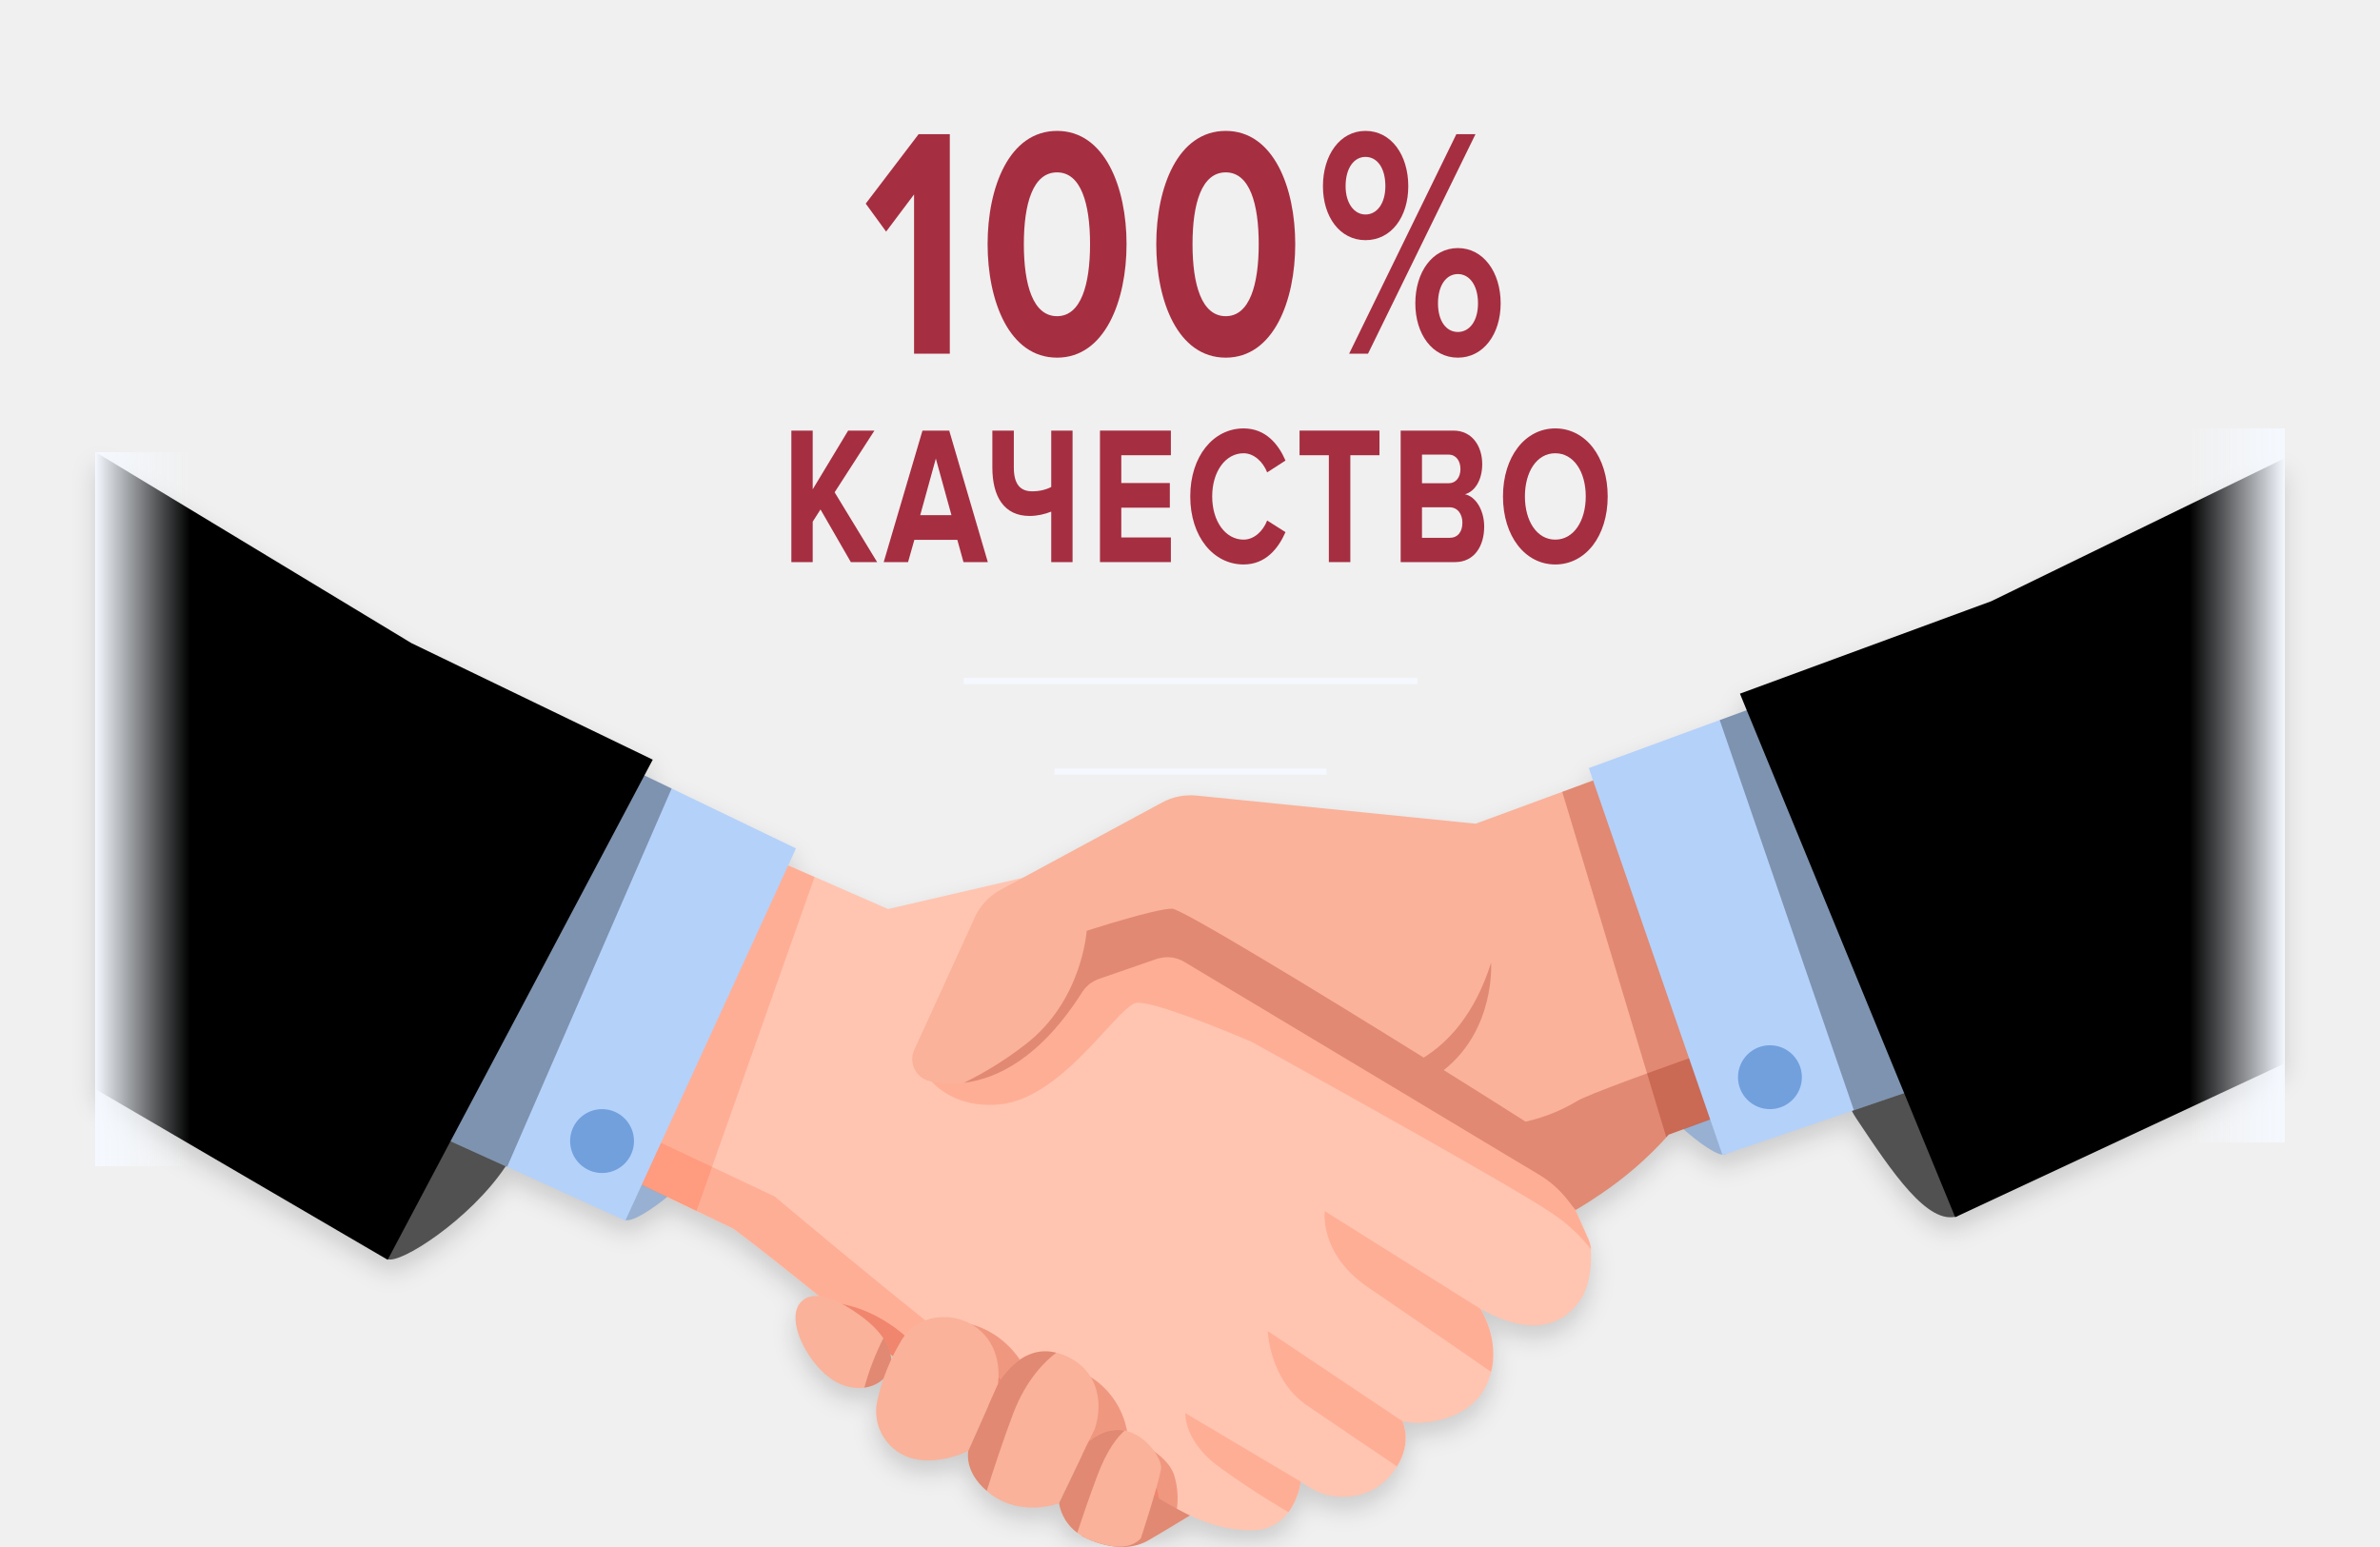
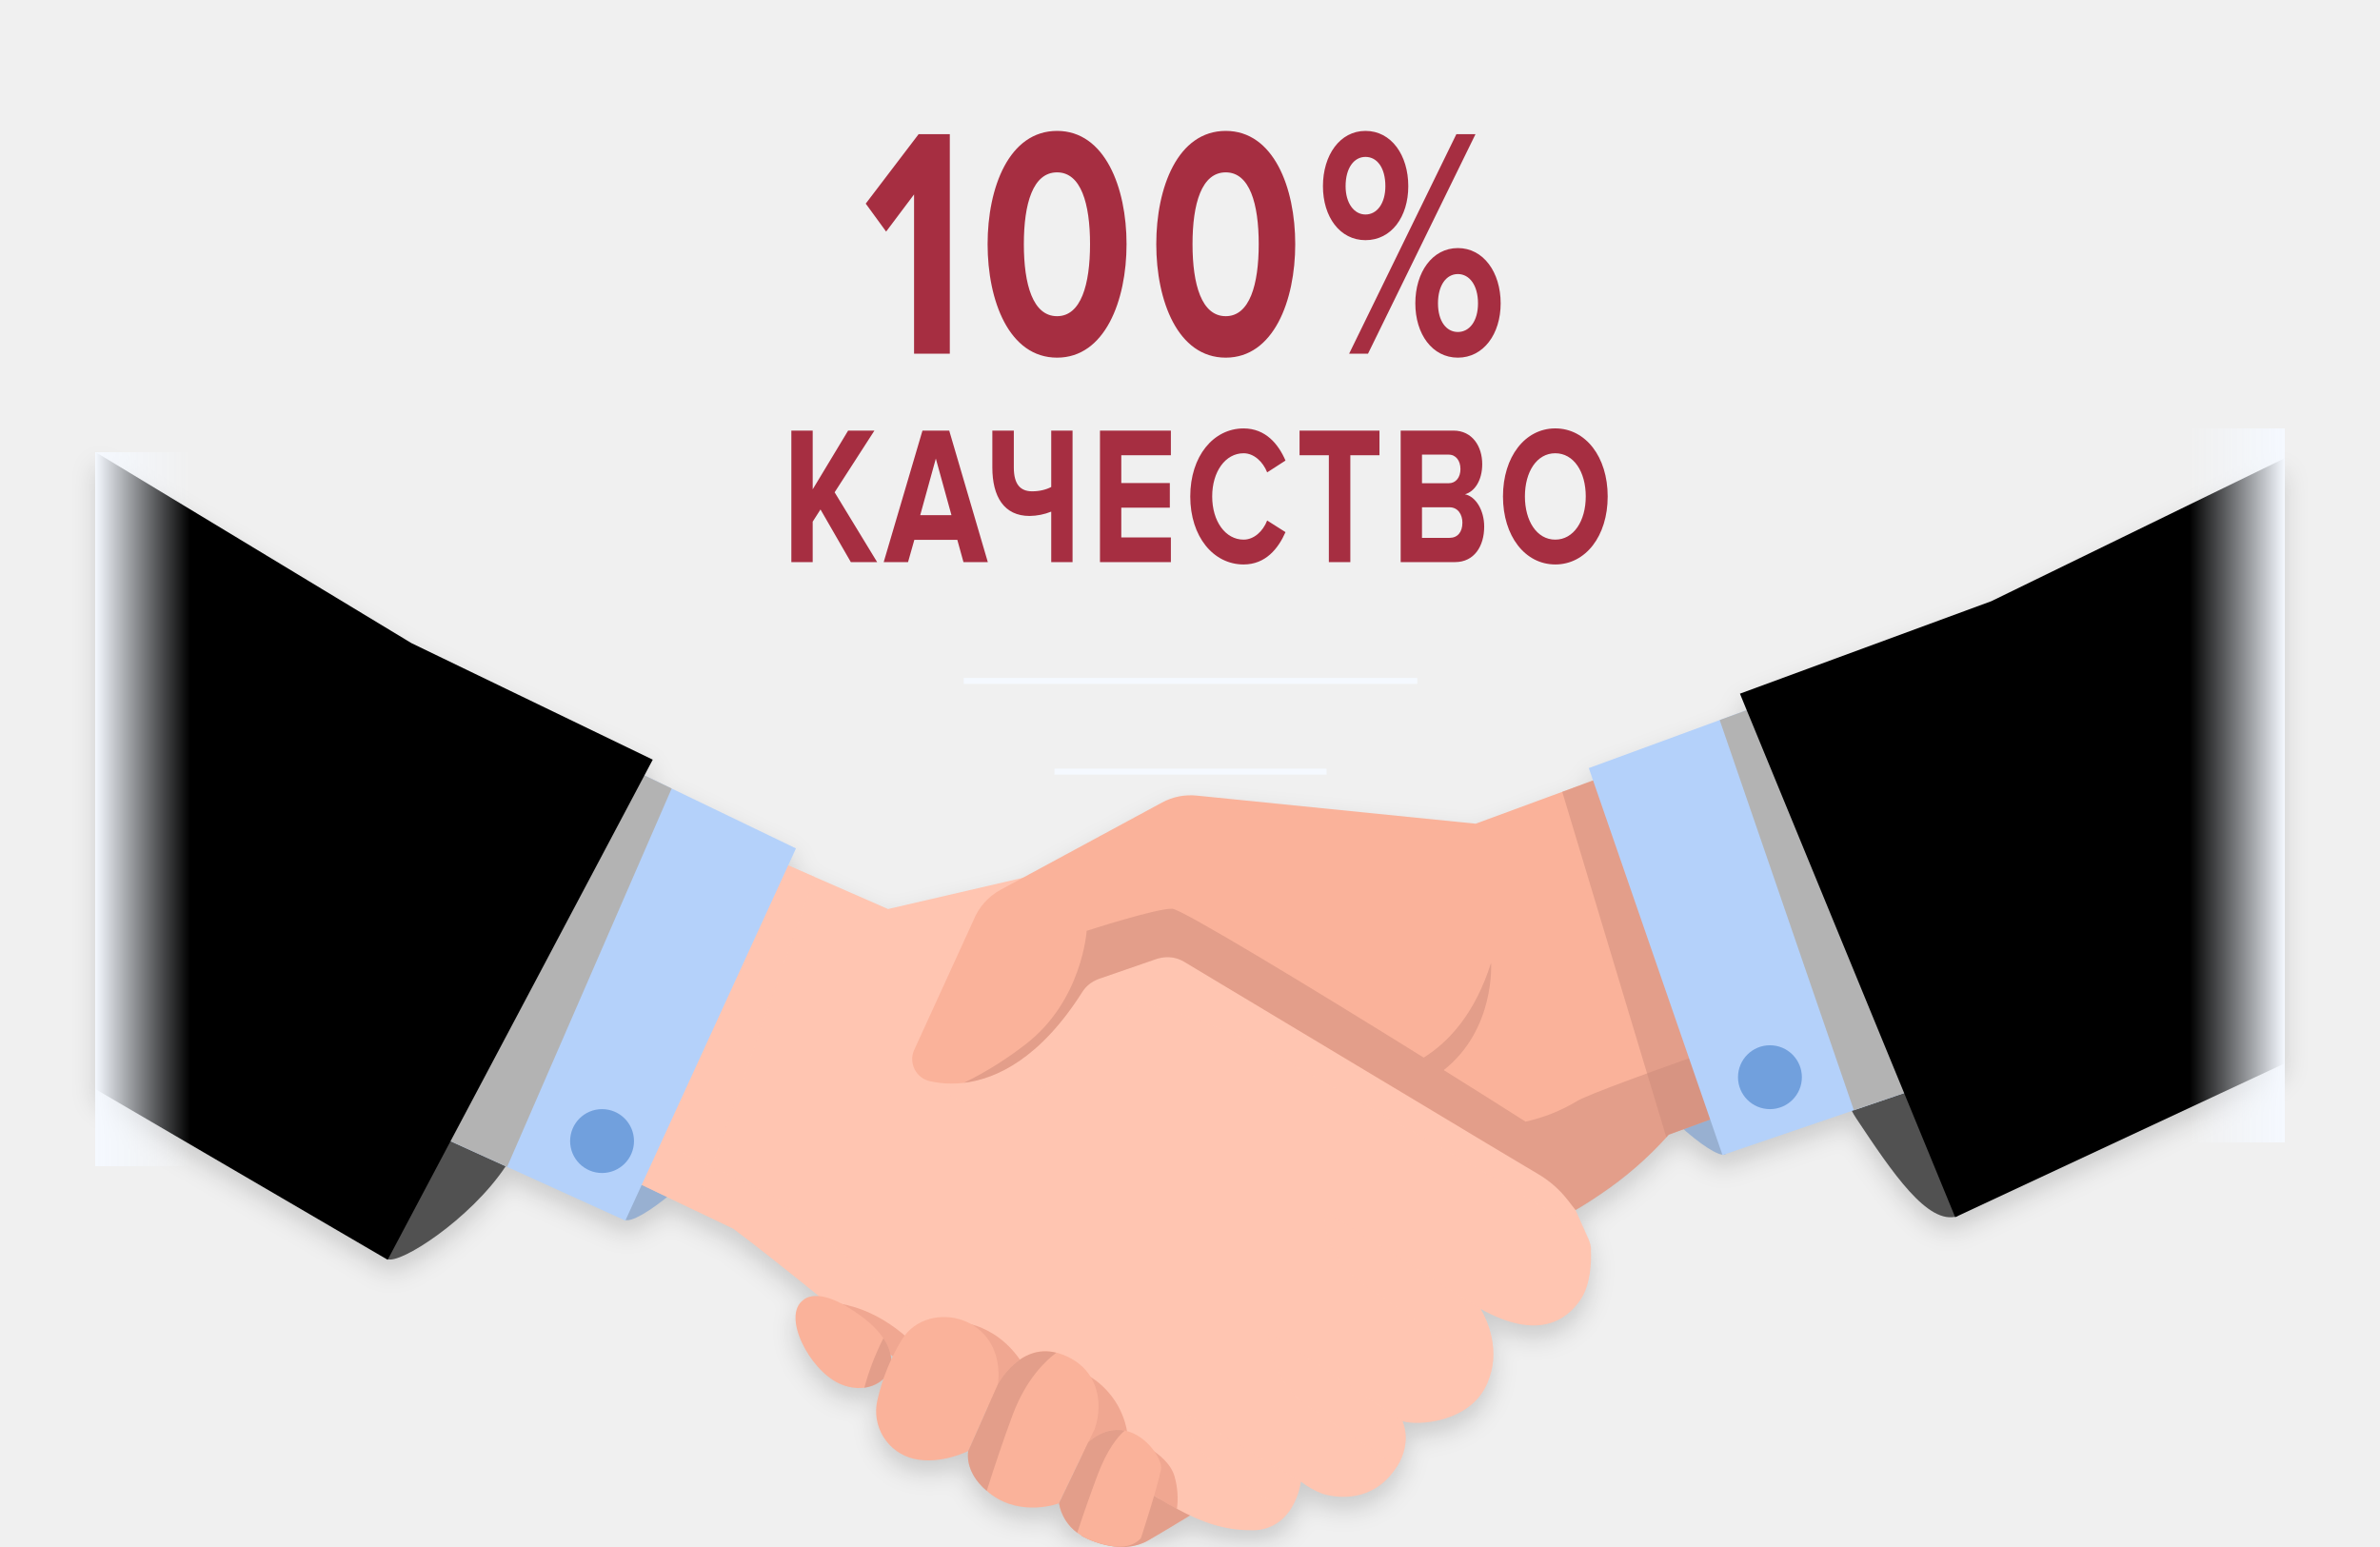
- <svg xmlns="http://www.w3.org/2000/svg" width="200" height="130" viewBox="0 0 200 130" fill="none">
+ <svg xmlns="http://www.w3.org/2000/svg" width="200" height="130" fill="none">
  <g clip-path="url(#clip0)">
    <g filter="url(#filter0_d)">
-       <path d="M61.95 94.254C58.95 98.754 53.5 103 52.5 102.5L55.45 91.254C58.45 90.754 64.35 90.654 61.95 94.254Z" fill="#98B0D1" />
-       <path d="M135.56 88.254C138.56 92.754 144 97.5 145 97L142.06 85.254C139.06 84.754 133.16 84.654 135.56 88.254Z" fill="#98B0D1" />
-       <path d="M90.9 129.064C90.9 129.064 94.014 130.898 96.52 129.431C99.025 127.964 100.786 126.864 100.786 126.864L95.284 123.632L90.9 129.064Z" fill="#FAB29A" />
-       <g style="mix-blend-mode:multiply" opacity="0.5">
-         <path d="M90.9 129.064C90.9 129.064 94.014 130.898 96.52 129.431C99.025 127.964 100.786 126.864 100.786 126.864L95.284 123.632L90.9 129.064Z" fill="#CC8A79" />
-       </g>
-       <path d="M132.819 109.217C131.663 110.915 129.268 112.705 124.404 109.984C124.514 110.16 125.996 112.514 125.307 115.291C125.229 115.607 125.126 115.916 124.998 116.215L124.969 116.281C123.524 119.583 119.075 119.828 117.85 119.425C117.879 119.487 118.675 121.171 117.402 123.225C117.24 123.482 117.06 123.727 116.863 123.958C114.824 126.372 111.999 125.792 111.145 125.532C110.485 125.281 109.866 124.933 109.311 124.498C109.173 125.422 108.821 126.301 108.284 127.065C107.941 127.547 107.486 127.937 106.958 128.203C106.43 128.469 105.845 128.602 105.254 128.591C102.888 128.609 101.028 127.942 98.886 126.783C98.402 126.522 97.907 126.236 97.386 125.928C96.715 125.528 96.003 125.092 95.237 124.622C91.228 122.168 75.628 114.469 75.628 114.469C75.628 114.469 72.745 112.085 69.451 109.422C66.612 107.123 63.468 104.61 61.616 103.246L58.509 101.756L49.457 97.421L45.202 95.381L32.98 89.542L49.78 65.532L58.062 69.152L68.453 73.689L74.626 76.389L88.7 73.128L92.071 72.336L103.354 79.488L131.282 97.201L132.382 101.676L133.482 104.141C133.604 104.414 133.673 104.707 133.688 105.006C133.686 105.026 133.686 105.045 133.688 105.065C133.739 105.993 133.677 107.955 132.819 109.217Z" fill="#FFC5B1" />
-       <g style="mix-blend-mode:multiply" opacity="0.5">
-         <path d="M97.402 125.947C96.731 125.547 96.019 125.11 95.252 124.641C91.243 122.187 75.644 114.488 75.644 114.488C75.644 114.488 72.76 112.104 69.467 109.441C66.628 107.141 63.484 104.628 61.632 103.264L58.525 101.775L49.458 97.421L51.38 94.068L65.098 100.542C65.098 100.542 82.121 114.88 87.04 117.976C91.959 121.072 97.222 125.096 97.222 125.096L97.402 125.947Z" fill="#FFC5B1" />
-       </g>
-       <path d="M42.5 98C39.5 102.5 33.55 106.3 32.55 105.8L36 95C39 94.5 44.9 94.4 42.5 98Z" fill="#515151" />
-       <path d="M156 94C159 98.5 162 103 164.5 102.2L161.06 91.254C158.06 90.754 153.6 90.4 156 94Z" fill="#515151" />
-       <g style="mix-blend-mode:multiply" opacity="0.5">
-         <path d="M68.454 73.689L58.525 101.775L45.203 95.392L58.067 69.152L68.454 73.689Z" fill="#FFC5B1" />
-       </g>
-       <g style="mix-blend-mode:multiply" opacity="0.5">
-         <path d="M133.505 104.144L132.405 101.679L131.305 97.204L103.373 79.492L92.072 72.336L88.701 73.128L86.578 76.18L77.1 89.179C77.1 89.179 78.717 93.254 83.915 92.817C89.112 92.381 93.503 85.17 95.337 84.315C96.07 83.974 100.134 85.416 105.178 87.55C112.631 91.677 127.167 99.772 130.263 101.855C131.582 102.706 132.749 103.772 133.714 105.01C133.699 104.711 133.628 104.417 133.505 104.144Z" fill="#FFC5B1" />
-       </g>
-       <g style="mix-blend-mode:multiply" opacity="0.5">
-         <path d="M125.314 115.302C122.38 113.244 117.454 109.888 114.937 108.164C110.815 105.34 111.328 101.775 111.328 101.775L124.404 109.984C124.522 110.171 126.004 112.525 125.314 115.302Z" fill="#FFC5B1" />
-       </g>
-       <g style="mix-blend-mode:multiply" opacity="0.5">
-         <path d="M117.411 123.24C115.324 121.835 111.909 119.528 109.829 118.104C106.675 115.962 106.528 111.847 106.528 111.847L117.859 119.429C117.888 119.502 118.684 121.186 117.411 123.24Z" fill="#FFC5B1" />
-       </g>
-       <g style="mix-blend-mode:multiply" opacity="0.5">
-         <path d="M109.326 124.52C109.188 125.444 108.836 126.323 108.299 127.087C106.198 125.867 104.165 124.534 102.206 123.097C99.463 120.965 99.606 118.746 99.606 118.746L109.326 124.52Z" fill="#FFC5B1" />
-       </g>
-       <path d="M173.262 83.255L149.769 91.849L140.232 95.341C140.166 95.422 140.096 95.499 140.027 95.576C138.375 97.388 136.509 98.993 134.47 100.355C133.248 101.191 132.401 101.665 132.401 101.665L131.741 100.817C131.075 99.961 130.255 99.236 129.324 98.679L125.337 96.32L117.792 91.794L116.387 90.954L115.488 90.415L99.492 80.805C98.906 80.455 98.209 80.338 97.541 80.478C97.429 80.501 97.319 80.53 97.211 80.567L92.607 82.159L92.347 82.246C92.257 82.279 92.169 82.315 92.083 82.356C91.615 82.575 91.219 82.922 90.942 83.358C87.417 88.926 83.749 90.664 80.995 90.995C80.665 91.036 80.333 91.057 80.001 91.057C79.369 91.061 78.739 90.992 78.123 90.852C77.855 90.789 77.604 90.669 77.387 90.501C77.171 90.332 76.993 90.118 76.867 89.874C76.741 89.629 76.67 89.361 76.658 89.086C76.646 88.812 76.694 88.538 76.799 88.284L81.802 77.342C82.236 76.246 83.043 75.337 84.079 74.775L97.651 67.439C98.538 66.959 99.549 66.756 100.552 66.856L124.005 69.218L131.282 66.54L140.782 63.03L162.651 54.961L171.571 78.766L173.262 83.255Z" fill="#FAB29A" />
-       <path d="M66.888 71.294L52.55 102.571L42.614 98.059L32.534 93.481L49.421 62.88L56.442 66.261L66.888 71.294Z" fill="#B4D1FA" />
-       <g style="mix-blend-mode:multiply" opacity="0.5">
-         <path d="M98.902 126.801C97.802 126.203 96.617 125.473 95.252 124.641C91.243 122.187 75.644 114.488 75.644 114.488C75.644 114.488 72.761 112.104 69.467 109.441C70.934 109.485 73.92 110.017 76.979 113.109L81.032 111.176C81.032 111.176 85.466 111.542 87.161 117.389L91.346 115.526C92.301 116.065 93.111 116.825 93.71 117.743C94.309 118.661 94.678 119.71 94.787 120.8C94.787 120.8 98.15 122 98.711 124.101C98.957 124.979 99.022 125.898 98.902 126.801Z" fill="#E18971" />
-       </g>
-       <path d="M72.631 116.615C71.899 116.699 71.158 116.572 70.496 116.248C68.002 115.089 65.655 110.552 67.525 109.224C67.525 109.224 68.527 108.219 71.127 109.778C72.653 110.695 73.647 111.579 74.23 112.456C74.611 112.998 74.844 113.63 74.909 114.29C75.001 115.335 74.062 116.425 72.631 116.615Z" fill="#FAB29A" />
-       <g style="mix-blend-mode:multiply" opacity="0.5">
-         <path d="M72.632 116.615C73.022 115.179 73.558 113.787 74.231 112.459C74.611 113.002 74.845 113.634 74.91 114.293C75.001 115.335 74.062 116.425 72.632 116.615Z" fill="#CC8A79" />
-       </g>
-       <path d="M76.832 122.598C76.301 122.478 75.798 122.255 75.354 121.94C74.91 121.625 74.533 121.224 74.245 120.762C73.957 120.3 73.763 119.785 73.676 119.248C73.589 118.71 73.609 118.161 73.736 117.631C74.147 115.825 74.851 114.097 75.82 112.518C78.02 109.067 84.516 110.526 83.867 116.314L81.373 121.926C81.373 121.926 79.114 123.096 76.832 122.598Z" fill="#FAB29A" />
-       <path d="M91.999 120.067L88.991 126.324C88.826 126.405 85.869 127.425 83.371 125.642C83.21 125.525 83.06 125.402 82.92 125.275C80.969 123.621 81.372 121.912 81.372 121.912L83.867 116.3C83.867 116.3 85.657 112.87 88.763 113.663L88.958 113.718C92.182 114.723 92.802 117.701 91.999 120.067Z" fill="#FAB29A" />
-       <path d="M97.566 123.463C97.24 125.099 95.868 129.281 95.868 129.281C95.299 129.824 94.356 130.414 91.789 129.483C91.335 129.321 90.909 129.093 90.523 128.804C89.712 128.205 89.162 127.315 88.99 126.321L91.455 121.186C92.555 120.239 93.601 120.027 94.51 120.21C96.436 120.606 97.709 122.73 97.566 123.463Z" fill="#FAB29A" />
-       <g style="mix-blend-mode:multiply" opacity="0.5">
-         <path d="M88.763 113.677C87.879 114.334 86.236 115.878 85.117 118.845C84.284 121.065 83.489 123.485 82.916 125.29C80.965 123.636 81.368 121.927 81.368 121.927L83.863 116.315C83.863 116.315 85.656 112.885 88.763 113.677Z" fill="#CC8A79" />
-       </g>
-       <g style="mix-blend-mode:multiply" opacity="0.5">
-         <path d="M94.51 120.221C93.92 120.731 93.043 121.798 92.222 123.973C91.536 125.807 90.949 127.516 90.523 128.808C89.712 128.208 89.162 127.319 88.99 126.324L91.455 121.189C92.555 120.25 93.601 120.037 94.51 120.221Z" fill="#CC8A79" />
-       </g>
-       <g style="mix-blend-mode:multiply" opacity="0.5">
-         <path d="M171.575 78.755C154.292 84.587 134.316 91.438 132.526 92.528C131.186 93.334 129.724 93.917 128.198 94.255C126.327 93.063 123.936 91.556 121.324 89.924C125.682 86.479 125.3 80.911 125.3 80.911C123.947 85.181 121.746 87.558 119.64 88.874C110.408 83.127 99.324 76.403 98.509 76.363C97.152 76.326 91.317 78.223 91.317 78.223C91.317 78.223 90.95 84.091 86.181 87.759C84.571 89.01 82.837 90.093 81.006 90.991C83.76 90.661 87.428 88.922 90.953 83.354C91.059 83.191 91.182 83.04 91.32 82.903C91.37 82.851 91.423 82.802 91.478 82.756L91.511 82.727L91.68 82.595H91.698L91.867 82.485L91.9 82.467C91.965 82.429 92.032 82.394 92.101 82.364C92.141 82.342 92.183 82.323 92.226 82.309L92.365 82.254L92.626 82.166L97.229 80.574L97.387 80.526H97.427L97.537 80.501C98.212 80.356 98.917 80.471 99.511 80.823L115.507 90.415L117.81 91.794L125.337 96.32L129.324 98.708C130.255 99.265 131.075 99.99 131.741 100.847L132.401 101.694C132.401 101.694 133.249 101.221 134.47 100.385C136.594 98.961 138.528 97.272 140.225 95.359L173.262 83.255L171.575 78.755Z" fill="#CC8A79" />
-       </g>
-       <g style="mix-blend-mode:multiply" opacity="0.5">
-         <path d="M149.769 91.849L140.232 95.341C140.166 95.422 140.096 95.499 140.027 95.576L131.282 66.54L140.782 63.03L149.769 91.849Z" fill="#CC8A79" />
-       </g>
-       <path d="M165.552 89.964L155.788 93.298L144.748 97.065L133.513 64.545L144.513 60.51L151.713 57.869L165.552 89.964Z" fill="#B4D1FA" />
-       <g style="mix-blend-mode:multiply">
-         <path d="M165.552 89.964L155.788 93.298L144.513 60.51L151.713 57.869L165.552 89.964Z" fill="#B3B3B3" />
-       </g>
-       <path d="M192 38.5V89.356L164.301 102.285L160.013 91.857L158.67 88.592L156.704 83.805L153.55 76.132L152.75 74.184L147.19 60.664L146.782 59.678L146.214 58.291L167.341 50.519L192 38.5Z" fill="black" />
-       <g style="mix-blend-mode:multiply">
-         <path d="M56.442 66.261L42.614 98.059L32.534 93.481L49.421 62.88L56.442 66.261Z" fill="#B3B3B3" />
-       </g>
-       <path d="M54.853 63.837L54.153 65.157L53.17 67.013L46.806 79.019L45.823 80.878L39.562 92.689L37.859 95.899L32.578 105.864L14.671 95.407L10.445 92.939L8.039 91.534V38L34.58 54.047L54.853 63.837Z" fill="black" />
+       <path d="M61.95 94.254c-3 4.5-8.45 8.746-9.45 8.246l2.95-11.246c3-.5 8.9-.6 6.5 3zm73.61-6c3 4.5 8.44 9.246 9.44 8.746l-2.94-11.746c-3-.5-8.9-.6-6.5 3z" fill="#98B0D1" />
+       <path d="M90.9 129.064s3.114 1.834 5.62.367c2.505-1.467 4.266-2.567 4.266-2.567l-5.502-3.232-4.384 5.432z" fill="#FAB29A" />
+       <path d="M90.9 129.064s3.114 1.834 5.62.367c2.505-1.467 4.266-2.567 4.266-2.567l-5.502-3.232-4.384 5.432z" fill="#CC8A79" opacity=".5" />
+       <path d="M132.819 109.217c-1.156 1.698-3.551 3.488-8.415.767.11.176 1.592 2.53.903 5.307a6.002 6.002 0 01-.309.924l-.029.066c-1.445 3.302-5.894 3.547-7.119 3.144.029.062.825 1.746-.448 3.8a6.337 6.337 0 01-.539.733c-2.039 2.414-4.864 1.834-5.718 1.574a7.014 7.014 0 01-1.834-1.034 6.008 6.008 0 01-1.027 2.567 3.632 3.632 0 01-3.03 1.526c-2.366.018-4.226-.649-6.368-1.808a43.74 43.74 0 01-1.5-.855c-.671-.4-1.383-.836-2.15-1.306-4.008-2.454-19.608-10.153-19.608-10.153s-2.883-2.384-6.177-5.047c-2.84-2.299-5.982-4.812-7.835-6.176l-3.107-1.49-9.052-4.335-4.255-2.04-12.221-5.839 16.799-24.01 8.282 3.62 10.391 4.537 6.173 2.7L88.7 73.128l3.371-.792 11.283 7.152 27.928 17.713 1.1 4.475 1.1 2.465c.122.273.191.566.206.865a.29.29 0 000 .059c.051.928-.011 2.89-.869 4.152z" fill="#FFC5B1" />
+       <path d="M97.402 125.947c-.671-.4-1.383-.837-2.15-1.306-4.009-2.454-19.608-10.153-19.608-10.153s-2.884-2.384-6.177-5.047c-2.84-2.3-5.983-4.813-7.835-6.177l-3.107-1.489-9.067-4.354 1.922-3.353 13.718 6.474s17.023 14.338 21.942 17.434c4.919 3.096 10.182 7.12 10.182 7.12l.18.851z" fill="#FFC5B1" opacity=".5" />
+       <path d="M42.5 98c-3 4.5-8.95 8.3-9.95 7.8L36 95c3-.5 8.9-.6 6.5 3zM156 94c3 4.5 6 9 8.5 8.2l-3.44-10.946c-3-.5-7.46-.854-5.06 2.746z" fill="#515151" />
+       <path d="M68.454 73.69l-9.929 28.085-13.322-6.383 12.864-26.24 10.387 4.537zm65.051 30.454l-1.1-2.465-1.1-4.475-27.932-17.712-11.3-7.156-3.372.792-2.123 3.052L77.1 89.179s1.617 4.075 6.815 3.638c5.197-.436 9.588-7.647 11.422-8.502.733-.34 4.797 1.1 9.841 3.235 7.453 4.127 21.989 12.222 25.085 14.305a13.994 13.994 0 013.451 3.155 2.402 2.402 0 00-.209-.866zm-8.191 11.158c-2.934-2.058-7.86-5.414-10.377-7.138-4.122-2.824-3.609-6.389-3.609-6.389l13.076 8.209c.118.187 1.6 2.541.91 5.318zm-7.903 7.938a1422.185 1422.185 0 01-7.582-5.136c-3.154-2.142-3.301-6.257-3.301-6.257l11.331 7.582c.029.073.825 1.757-.448 3.811zm-8.085 1.28a6.008 6.008 0 01-1.027 2.567 68.23 68.23 0 01-6.093-3.99c-2.743-2.132-2.6-4.351-2.6-4.351l9.72 5.774z" fill="#FFC5B1" opacity=".5" />
+       <path d="M173.262 83.255l-23.493 8.594-9.537 3.492c-.066.08-.136.158-.205.235a30.236 30.236 0 01-5.557 4.779 30.2 30.2 0 01-2.069 1.31l-.66-.848a8.755 8.755 0 00-2.417-2.138l-3.987-2.359-7.545-4.526-1.405-.84-.899-.539-15.996-9.61a2.718 2.718 0 00-1.951-.327 2.557 2.557 0 00-.33.089l-4.604 1.592-.26.087a3.41 3.41 0 00-.264.11 2.703 2.703 0 00-1.14 1.002c-3.526 5.568-7.194 7.306-9.948 7.637-.33.041-.662.062-.994.062a8.184 8.184 0 01-1.878-.206 1.897 1.897 0 01-1.325-2.567l5.004-10.942a5.029 5.029 0 012.277-2.567l13.572-7.336a5.043 5.043 0 012.901-.583l23.453 2.362 7.277-2.678 9.5-3.51 21.869-8.07 8.92 23.806 1.691 4.49z" fill="#FAB29A" />
+       <path d="M66.888 71.294L52.55 102.57l-9.936-4.512-10.08-4.578 16.887-30.6 7.02 3.381 10.447 5.033z" fill="#B4D1FA" />
+       <path d="M98.902 126.801c-1.1-.598-2.285-1.328-3.65-2.16-4.009-2.454-19.608-10.153-19.608-10.153s-2.883-2.384-6.177-5.047c1.467.044 4.453.576 7.512 3.668l4.053-1.933s4.434.366 6.129 6.213l4.185-1.863a6.834 6.834 0 013.44 5.274s3.364 1.2 3.925 3.301c.246.878.311 1.797.191 2.7z" fill="#E18971" opacity=".5" />
+       <path d="M72.631 116.615a3.856 3.856 0 01-2.135-.367c-2.494-1.159-4.841-5.696-2.97-7.024 0 0 1-1.005 3.601.554 1.526.917 2.52 1.801 3.103 2.678.38.542.614 1.174.679 1.834.092 1.045-.847 2.135-2.278 2.325z" fill="#FAB29A" />
+       <path d="M72.632 116.615c.39-1.436.926-2.828 1.6-4.156a3.85 3.85 0 01.678 1.834c.091 1.042-.848 2.132-2.278 2.322z" fill="#CC8A79" opacity=".5" />
+       <path d="M76.832 122.598a4.11 4.11 0 01-3.096-4.967 16.988 16.988 0 012.084-5.113c2.2-3.451 8.696-1.992 8.047 3.796l-2.494 5.612s-2.26 1.17-4.541.672z" fill="#FAB29A" />
+       <path d="M91.999 120.067l-3.008 6.257c-.165.081-3.122 1.101-5.62-.682a5.214 5.214 0 01-.45-.367c-1.952-1.654-1.549-3.363-1.549-3.363l2.495-5.612s1.79-3.43 4.896-2.637l.195.055c3.224 1.005 3.844 3.983 3.04 6.349z" fill="#FAB29A" />
+       <path d="M97.566 123.463c-.326 1.636-1.698 5.818-1.698 5.818-.569.543-1.511 1.133-4.08.202a4.792 4.792 0 01-1.265-.679 3.917 3.917 0 01-1.533-2.483l2.465-5.135c1.1-.947 2.146-1.159 3.055-.976 1.926.396 3.199 2.52 3.056 3.253z" fill="#FAB29A" />
+       <path d="M88.763 113.677c-.884.657-2.527 2.201-3.646 5.168-.833 2.22-1.628 4.64-2.2 6.445-1.952-1.654-1.549-3.363-1.549-3.363l2.495-5.612s1.793-3.43 4.9-2.638zm5.747 6.544c-.59.51-1.467 1.577-2.288 3.752a131.502 131.502 0 00-1.699 4.835 3.92 3.92 0 01-1.533-2.484l2.465-5.135c1.1-.939 2.146-1.152 3.055-.968zm77.065-41.466c-17.283 5.832-37.259 12.683-39.049 13.773a14.463 14.463 0 01-4.328 1.727 961.982 961.982 0 00-6.874-4.331c4.358-3.445 3.976-9.013 3.976-9.013-1.353 4.27-3.554 6.647-5.66 7.963-9.232-5.747-20.316-12.47-21.13-12.51-1.358-.038-7.194 1.859-7.194 1.859s-.366 5.868-5.135 9.536a29.89 29.89 0 01-5.175 3.232c2.754-.33 6.422-2.069 9.947-7.637a2.667 2.667 0 01.525-.598l.033-.029.169-.132h.018l.169-.11.033-.018c.065-.038.132-.073.201-.103a.77.77 0 01.125-.055l.14-.055.26-.088 4.603-1.592.158-.048h.04l.11-.025a2.74 2.74 0 011.974.322l15.996 9.592 2.303 1.38 7.527 4.525 3.987 2.388a8.746 8.746 0 012.417 2.139l.66.847s.848-.473 2.069-1.309a30.103 30.103 0 005.755-5.026l33.037-12.104-1.687-4.5z" fill="#CC8A79" opacity=".5" />
+       <path d="M149.769 91.85l-9.537 3.491c-.066.08-.136.158-.205.235l-8.745-29.036 9.5-3.51 8.987 28.82z" fill="#CC8A79" opacity=".5" />
+       <path d="M165.552 89.964l-9.764 3.334-11.04 3.767-11.235-32.52 11-4.035 7.2-2.64 13.839 32.094z" fill="#B4D1FA" />
+       <path d="M165.552 89.964l-9.764 3.334-11.275-32.788 7.2-2.64 13.839 32.094z" fill="#B3B3B3" />
+       <path d="M192 38.5v50.856l-27.699 12.929-4.288-10.428-1.343-3.265-1.966-4.787-3.154-7.673-.8-1.948-5.56-13.52-.408-.986-.568-1.387 21.127-7.772L192 38.5z" fill="#000" />
+       <path d="M56.442 66.261L42.614 98.06l-10.08-4.578L49.421 62.88l7.02 3.381z" fill="#B3B3B3" />
+       <path d="M54.853 63.837l-.7 1.32-.983 1.856-6.364 12.006-.983 1.86-6.261 11.81-1.703 3.21-5.281 9.965L14.67 95.407l-4.226-2.468-2.406-1.405V38L34.58 54.047l20.273 9.79z" fill="#000" />
      <circle cx="50.593" cy="95.888" r="2.684" fill="#71A0DD" />
      <circle cx="148.734" cy="90.521" r="2.684" fill="#71A0DD" />
    </g>
-     <path d="M79.816 29.723V11.277H77.193L72.751 17.112L74.464 19.463L76.812 16.338V29.723H79.816Z" fill="#A62E41" />
-     <path d="M88.83 30.055C92.849 30.055 94.668 25.271 94.668 20.514C94.668 15.757 92.849 11 88.83 11C84.79 11 82.992 15.757 82.992 20.514C82.992 25.271 84.79 30.055 88.83 30.055ZM88.83 26.57C86.799 26.57 86.038 23.916 86.038 20.514C86.038 17.112 86.799 14.485 88.83 14.485C90.839 14.485 91.601 17.112 91.601 20.514C91.601 23.916 90.839 26.57 88.83 26.57Z" fill="#A62E41" />
-     <path d="M103.004 30.055C107.023 30.055 108.843 25.271 108.843 20.514C108.843 15.757 107.023 11 103.004 11C98.964 11 97.166 15.757 97.166 20.514C97.166 25.271 98.964 30.055 103.004 30.055ZM103.004 26.57C100.974 26.57 100.212 23.916 100.212 20.514C100.212 17.112 100.974 14.485 103.004 14.485C105.014 14.485 105.775 17.112 105.775 20.514C105.775 23.916 105.014 26.57 103.004 26.57Z" fill="#A62E41" />
-     <path d="M114.747 20.182C116.925 20.182 118.343 18.218 118.343 15.646C118.343 13.047 116.925 11 114.747 11C112.589 11 111.172 13.047 111.172 15.646C111.172 18.218 112.589 20.182 114.747 20.182ZM114.958 29.723L123.99 11.277H122.383L113.372 29.723H114.958ZM122.51 30.055C124.667 30.055 126.106 28.064 126.106 25.492C126.106 22.892 124.667 20.846 122.51 20.846C120.352 20.846 118.935 22.892 118.935 25.492C118.935 28.064 120.352 30.055 122.51 30.055ZM114.747 18.025C113.795 18.025 113.076 17.084 113.076 15.646C113.076 14.098 113.795 13.185 114.747 13.185C115.72 13.185 116.418 14.098 116.418 15.646C116.418 17.084 115.72 18.025 114.747 18.025ZM122.51 27.898C121.537 27.898 120.839 26.985 120.839 25.492C120.839 23.971 121.537 23.03 122.51 23.03C123.483 23.03 124.202 23.971 124.202 25.492C124.202 26.985 123.483 27.898 122.51 27.898Z" fill="#A62E41" />
-     <path d="M73.709 47.236L70.137 41.37L73.482 36.184H71.273L68.294 41.121V36.184H66.501V47.236H68.294V43.839L68.95 42.812L71.5 47.236H73.709Z" fill="#A62E41" />
-     <path d="M83.01 47.236L79.766 36.184H77.519L74.261 47.236H76.307L76.837 45.363H80.447L80.965 47.236H83.01ZM79.955 43.292H77.329L78.642 38.536L79.955 43.292Z" fill="#A62E41" />
-     <path d="M85.196 36.184H83.391V39.282C83.391 41.734 84.375 43.358 86.521 43.358C87.165 43.358 87.796 43.209 88.339 42.994V47.236H90.132V36.184H88.339V40.923C87.897 41.154 87.342 41.287 86.736 41.287C85.764 41.287 85.196 40.724 85.196 39.282V36.184Z" fill="#A62E41" />
-     <path d="M98.393 47.236V45.164H94.227V42.662H98.305V40.591H94.227V38.255H98.393V36.184H92.435V47.236H98.393Z" fill="#A62E41" />
-     <path d="M104.503 47.434C106.359 47.434 107.42 46.092 108.025 44.717L106.485 43.739C106.132 44.651 105.374 45.347 104.503 45.347C102.976 45.347 101.865 43.806 101.865 41.718C101.865 39.63 102.976 38.089 104.503 38.089C105.374 38.089 106.132 38.802 106.485 39.696L108.025 38.702C107.432 37.327 106.359 36.001 104.503 36.001C101.979 36.001 100.022 38.321 100.022 41.718C100.022 45.115 101.979 47.434 104.503 47.434Z" fill="#A62E41" />
-     <path d="M113.473 47.236V38.255H115.922V36.184H109.206V38.255H111.668V47.236H113.473Z" fill="#A62E41" />
-     <path d="M122.272 47.236C123.876 47.236 124.722 45.91 124.722 44.253C124.722 42.861 124.002 41.718 123.106 41.536C123.901 41.32 124.557 40.392 124.557 39.001C124.557 37.526 123.737 36.184 122.134 36.184H117.703V47.236H122.272ZM121.742 40.608H119.495V38.205H121.742C122.348 38.205 122.727 38.719 122.727 39.415C122.727 40.111 122.348 40.608 121.742 40.608ZM121.805 45.197H119.495V42.629H121.805C122.512 42.629 122.891 43.226 122.891 43.922C122.891 44.717 122.487 45.197 121.805 45.197Z" fill="#A62E41" />
-     <path d="M130.694 47.434C133.244 47.434 135.1 45.048 135.1 41.718C135.1 38.387 133.244 36.001 130.694 36.001C128.156 36.001 126.301 38.387 126.301 41.718C126.301 45.048 128.156 47.434 130.694 47.434ZM130.694 45.347C129.141 45.347 128.144 43.773 128.144 41.718C128.144 39.647 129.141 38.089 130.694 38.089C132.247 38.089 133.257 39.647 133.257 41.718C133.257 43.773 132.247 45.347 130.694 45.347Z" fill="#A62E41" />
-     <path d="M80.987 57.221H119.098" stroke="#F5F9FF" stroke-width="0.5" />
-     <path d="M88.611 64.844H111.478" stroke="#F5F9FF" stroke-width="0.5" />
-     <rect x="16" y="98" width="8" height="60" transform="rotate(-180 16 98)" fill="url(#paint0_linear)" />
-     <rect x="184" y="36" width="8" height="60" fill="url(#paint1_linear)" />
+     <path d="M79.816 29.723V11.277h-2.623l-4.442 5.835 1.713 2.35 2.348-3.124v13.385h3.004zm9.014.332c4.019 0 5.838-4.784 5.838-9.541 0-4.757-1.82-9.514-5.838-9.514-4.04 0-5.838 4.757-5.838 9.514s1.798 9.541 5.838 9.541zm0-3.485c-2.03 0-2.792-2.654-2.792-6.056s.761-6.03 2.792-6.03c2.01 0 2.77 2.628 2.77 6.03s-.76 6.056-2.77 6.056zm14.174 3.485c4.019 0 5.839-4.784 5.839-9.541 0-4.757-1.82-9.514-5.839-9.514-4.04 0-5.838 4.757-5.838 9.514s1.798 9.541 5.838 9.541zm0-3.485c-2.03 0-2.792-2.654-2.792-6.056s.762-6.03 2.792-6.03c2.01 0 2.771 2.628 2.771 6.03s-.761 6.056-2.771 6.056zm11.743-6.388c2.178 0 3.596-1.964 3.596-4.536 0-2.6-1.418-4.646-3.596-4.646-2.158 0-3.575 2.047-3.575 4.646 0 2.572 1.417 4.536 3.575 4.536zm.211 9.541l9.032-18.446h-1.607l-9.011 18.446h1.586zm7.552.332c2.157 0 3.596-1.991 3.596-4.563 0-2.6-1.439-4.646-3.596-4.646-2.158 0-3.575 2.046-3.575 4.646 0 2.572 1.417 4.563 3.575 4.563zm-7.763-12.03c-.952 0-1.671-.94-1.671-2.379 0-1.549.719-2.461 1.671-2.461.973 0 1.671.912 1.671 2.461 0 1.438-.698 2.379-1.671 2.379zm7.763 9.873c-.973 0-1.671-.913-1.671-2.406 0-1.521.698-2.462 1.671-2.462.973 0 1.692.94 1.692 2.462 0 1.493-.719 2.406-1.692 2.406zm-48.8 19.338l-3.573-5.866 3.345-5.186h-2.21l-2.978 4.937v-4.937H66.5v11.052h1.793v-3.397l.656-1.027 2.55 4.424h2.21zm9.3 0l-3.244-11.052h-2.247L74.26 47.236h2.046l.53-1.873h3.61l.518 1.873h2.045zm-3.055-3.944h-2.626l1.313-4.756 1.313 4.756zm5.241-7.108H83.39v3.098c0 2.453.984 4.076 3.13 4.076a5 5 0 001.818-.364v4.242h1.793V36.184h-1.793v4.739c-.442.231-.997.364-1.603.364-.972 0-1.54-.563-1.54-2.005v-3.098zm13.197 11.052v-2.072h-4.166v-2.502h4.078v-2.07h-4.078v-2.337h4.166v-2.071h-5.958v11.052h5.958zm6.11.198c1.856 0 2.917-1.342 3.522-2.717l-1.54-.978c-.353.912-1.111 1.608-1.982 1.608-1.527 0-2.638-1.541-2.638-3.63 0-2.087 1.111-3.628 2.638-3.628.871 0 1.629.713 1.982 1.607l1.54-.994c-.593-1.375-1.666-2.7-3.522-2.7-2.524 0-4.481 2.32-4.481 5.716 0 3.397 1.957 5.716 4.481 5.716zm8.97-.198v-8.981h2.449v-2.071h-6.716v2.07h2.462v8.982h1.805zm8.799 0c1.604 0 2.45-1.326 2.45-2.983 0-1.392-.72-2.535-1.616-2.717.795-.216 1.451-1.144 1.451-2.535 0-1.475-.82-2.817-2.423-2.817h-4.431v11.052h4.569zm-.53-6.628h-2.247v-2.403h2.247c.606 0 .985.514.985 1.21s-.379 1.193-.985 1.193zm.063 4.59h-2.31v-2.569h2.31c.707 0 1.086.597 1.086 1.293 0 .795-.404 1.276-1.086 1.276zm8.889 2.236c2.55 0 4.406-2.386 4.406-5.716S133.244 36 130.694 36c-2.538 0-4.393 2.386-4.393 5.717 0 3.33 1.855 5.716 4.393 5.716zm0-2.087c-1.553 0-2.55-1.575-2.55-3.63 0-2.07.997-3.628 2.55-3.628s2.563 1.558 2.563 3.629c0 2.054-1.01 3.629-2.563 3.629z" fill="#A62E41" />
+     <path d="M80.987 57.221h38.111m-30.487 7.623h22.867" stroke="#F5F9FF" stroke-width=".5" />
+     <path transform="rotate(-180 16 98)" fill="url(#paint0_linear)" d="M16 98h8v60h-8z" />
+     <path fill="url(#paint1_linear)" d="M184 36h8v60h-8z" />
  </g>
  <defs>
-     <filter id="filter0_d" x="6.039" y="37" width="187.961" height="96" filterUnits="userSpaceOnUse" color-interpolation-filters="sRGB">
-       <feFlood flood-opacity="0" result="BackgroundImageFix" />
-       <feColorMatrix in="SourceAlpha" type="matrix" values="0 0 0 0 0 0 0 0 0 0 0 0 0 0 0 0 0 0 127 0" />
-       <feOffset dy="1" />
-       <feGaussianBlur stdDeviation="1" />
-       <feColorMatrix type="matrix" values="0 0 0 0 0 0 0 0 0 0 0 0 0 0 0 0 0 0 0.15 0" />
-       <feBlend mode="normal" in2="BackgroundImageFix" result="effect1_dropShadow" />
-       <feBlend mode="normal" in="SourceGraphic" in2="effect1_dropShadow" result="shape" />
-     </filter>
    <linearGradient id="paint0_linear" x1="16" y1="123.286" x2="24" y2="123.286" gradientUnits="userSpaceOnUse">
      <stop stop-color="#F5F9FF" stop-opacity="0" />
      <stop offset="1" stop-color="#F5F9FF" />
    </linearGradient>
    <linearGradient id="paint1_linear" x1="184" y1="61.286" x2="192" y2="61.286" gradientUnits="userSpaceOnUse">
      <stop stop-color="#F5F9FF" stop-opacity="0" />
      <stop offset="1" stop-color="#F5F9FF" />
    </linearGradient>
    <clipPath id="clip0">
-       <rect width="200" height="130" fill="white" />
+       <path fill="#fff" d="M0 0h200v130H0z" />
    </clipPath>
+     <filter id="filter0_d" x="6.039" y="37" width="187.961" height="96" filterUnits="userSpaceOnUse" color-interpolation-filters="sRGB">
+       <feFlood flood-opacity="0" result="BackgroundImageFix" />
+       <feColorMatrix in="SourceAlpha" values="0 0 0 0 0 0 0 0 0 0 0 0 0 0 0 0 0 0 127 0" />
+       <feOffset dy="1" />
+       <feGaussianBlur stdDeviation="1" />
+       <feColorMatrix values="0 0 0 0 0 0 0 0 0 0 0 0 0 0 0 0 0 0 0.15 0" />
+       <feBlend in2="BackgroundImageFix" result="effect1_dropShadow" />
+       <feBlend in="SourceGraphic" in2="effect1_dropShadow" result="shape" />
+     </filter>
  </defs>
</svg>
